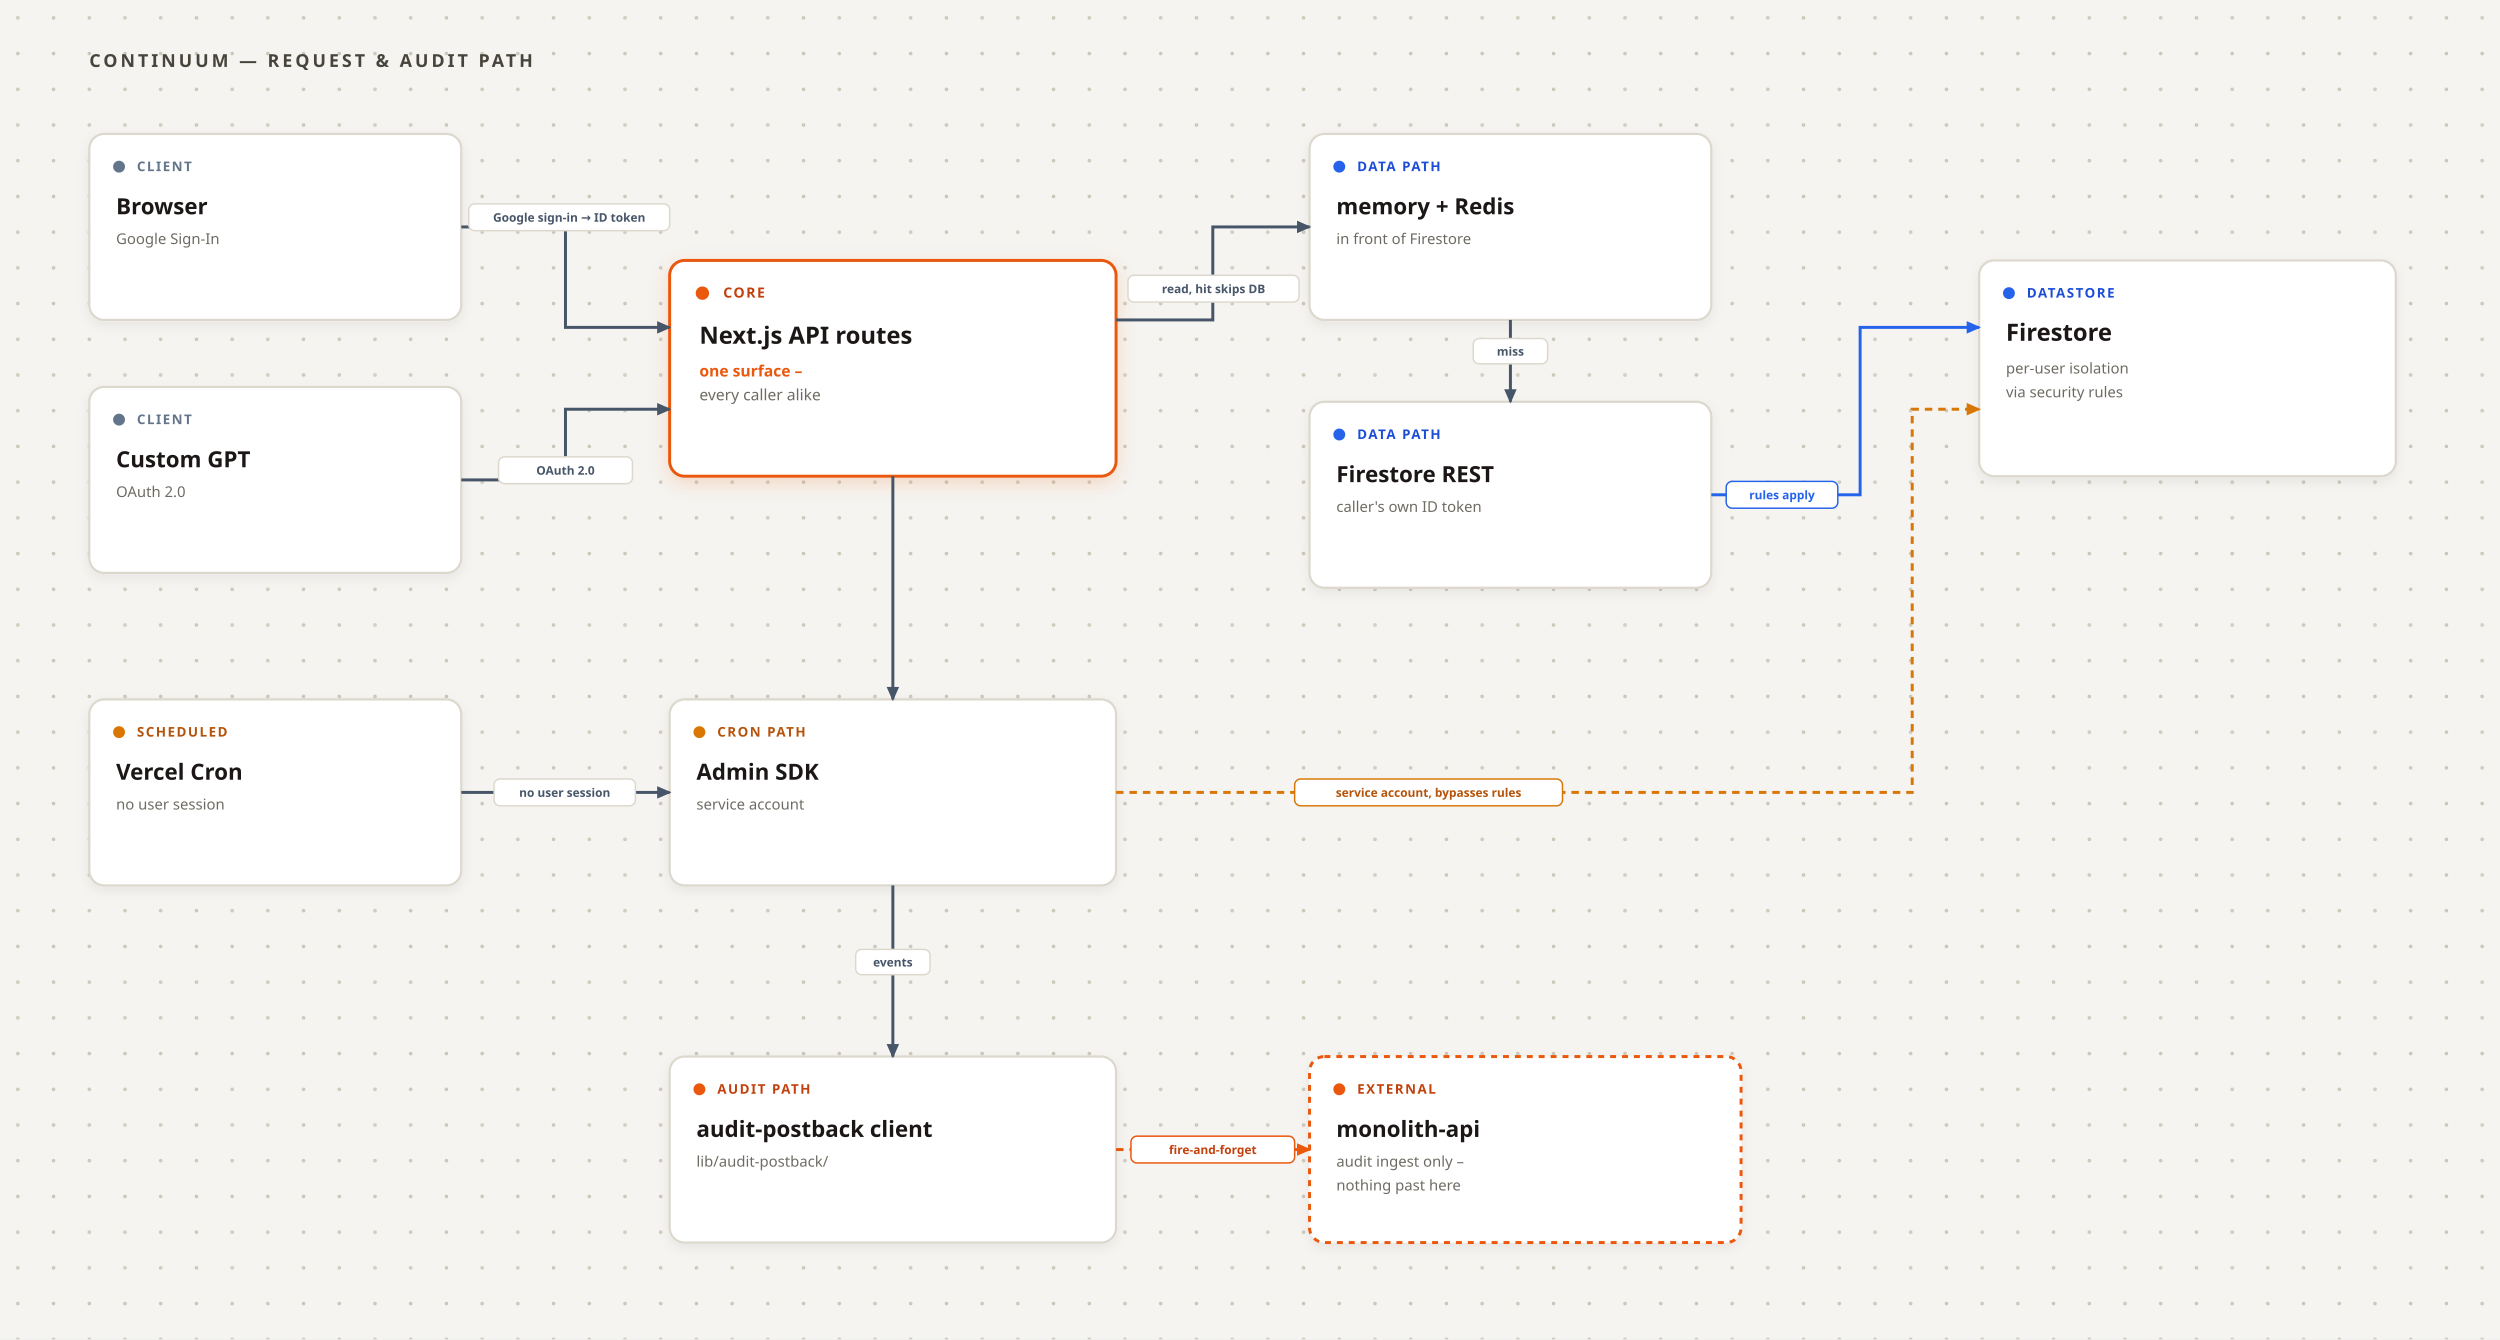
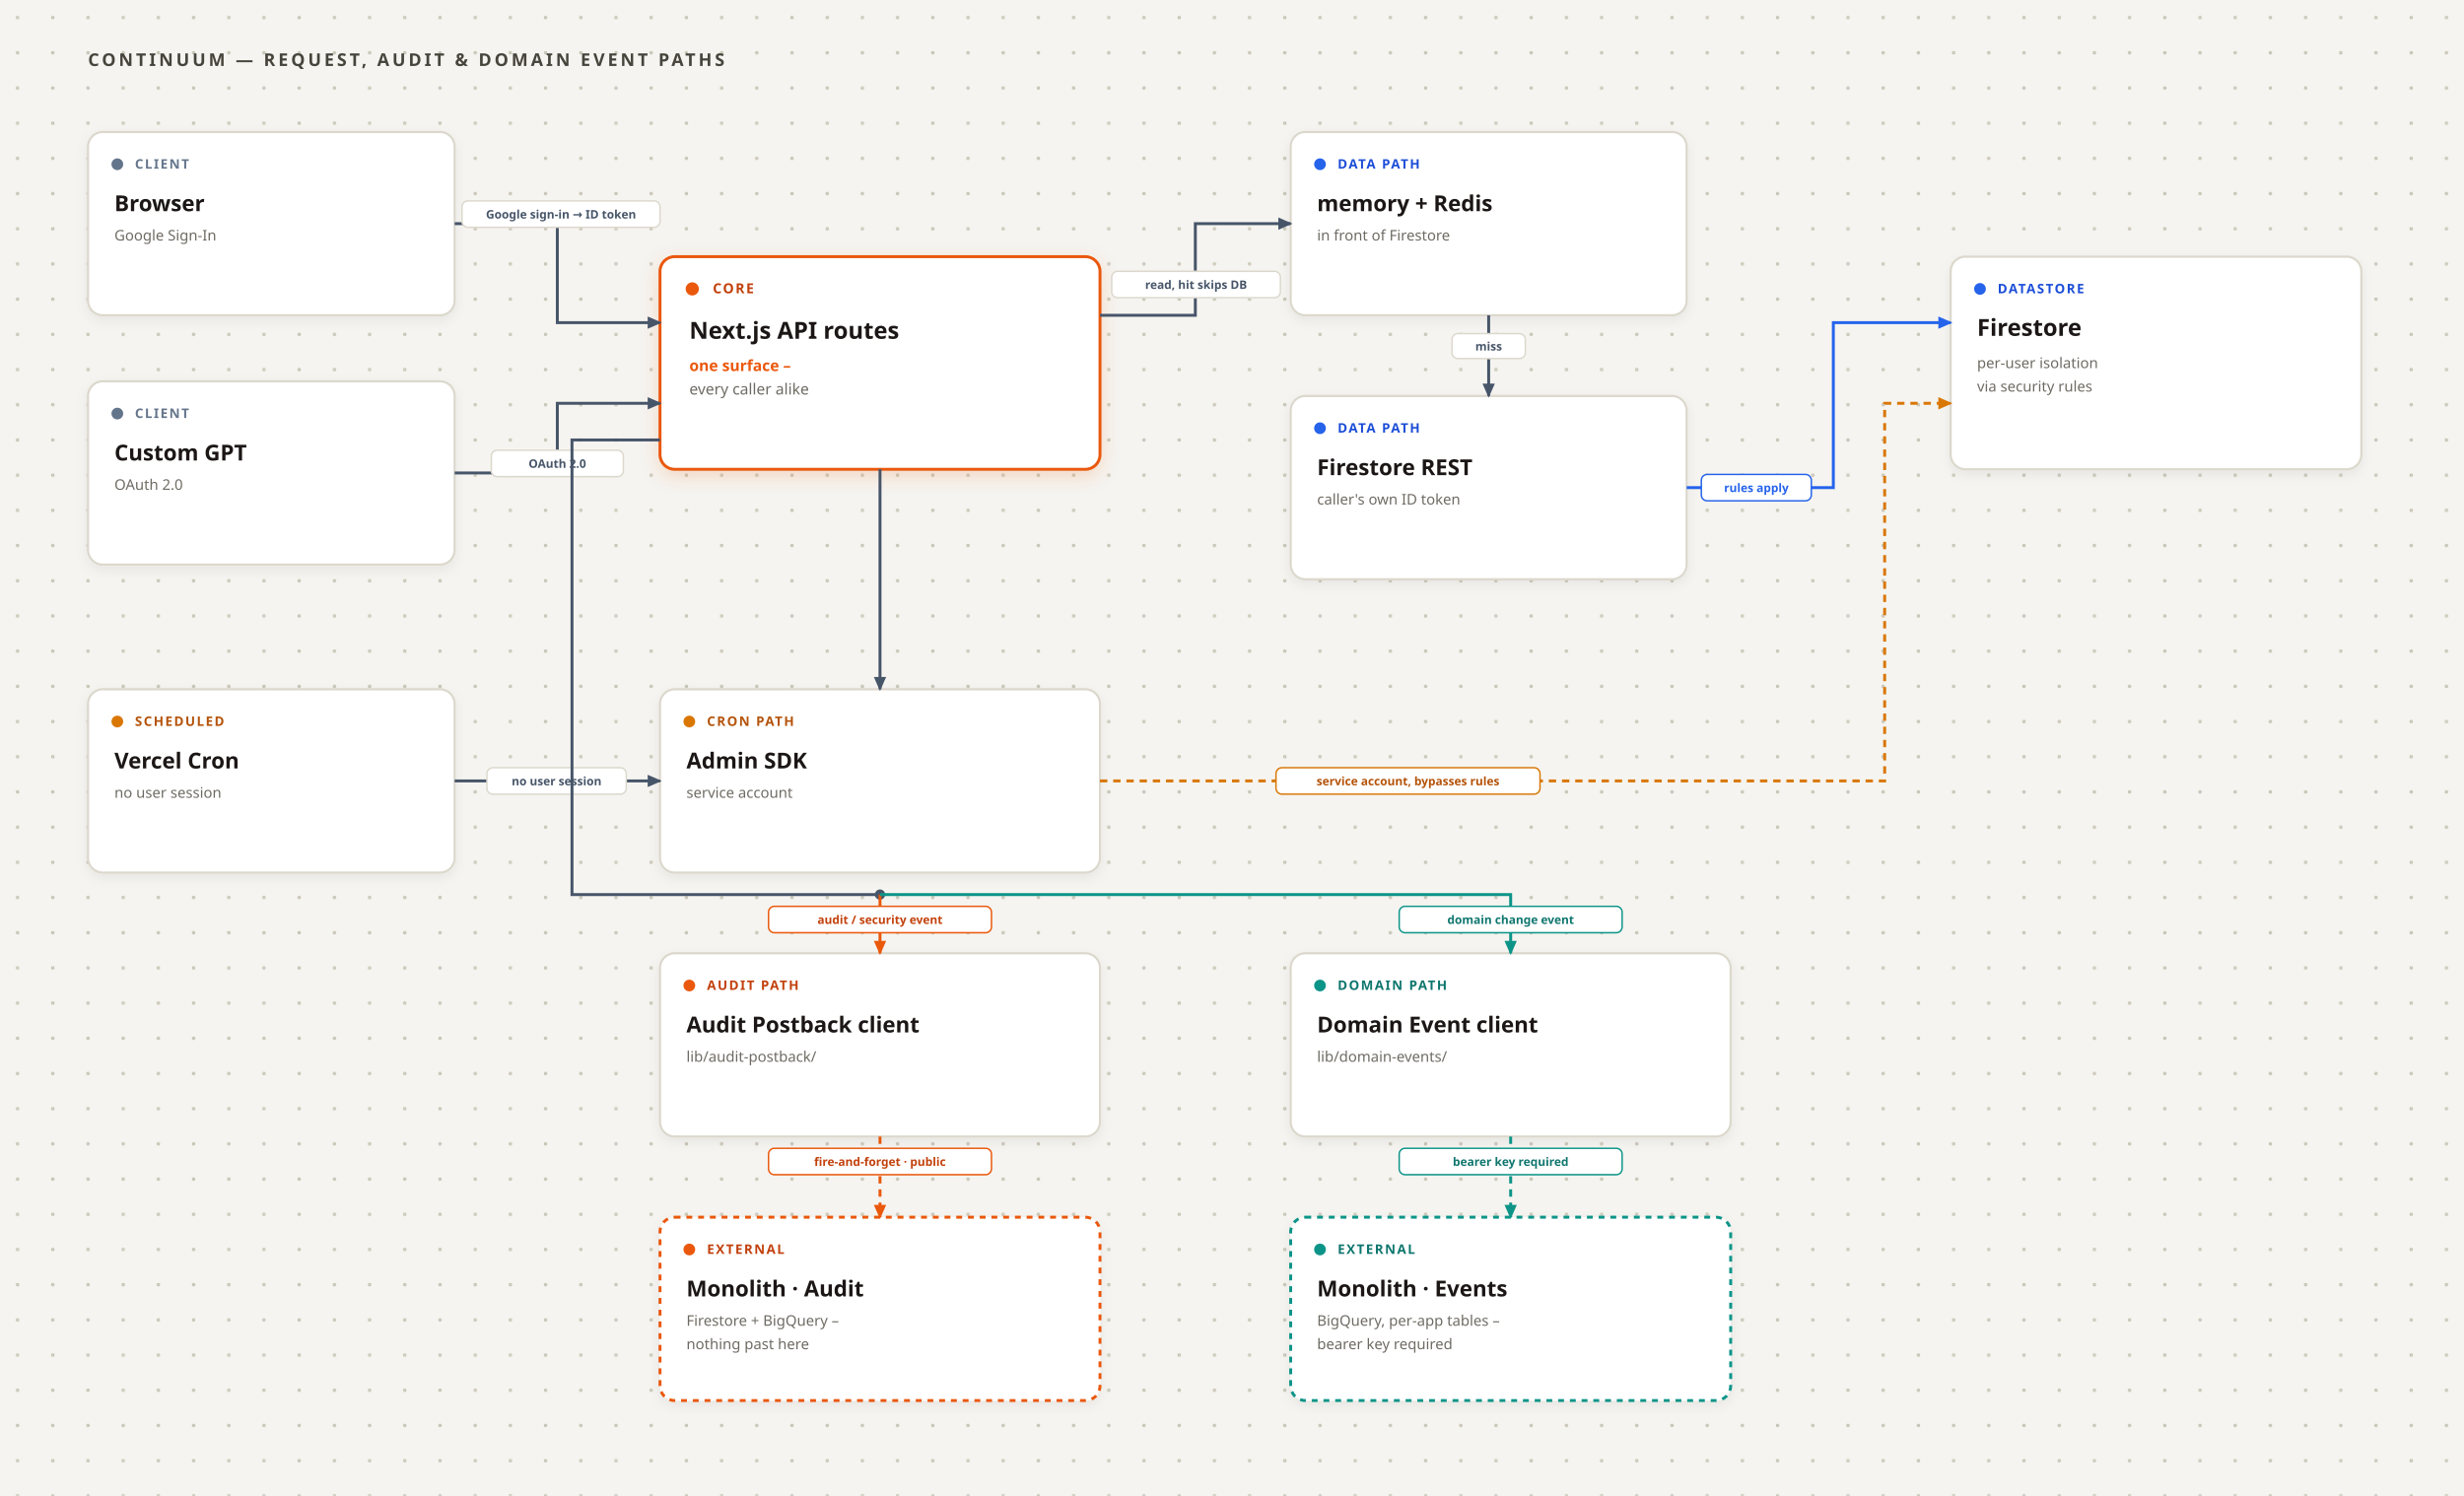
- <svg xmlns="http://www.w3.org/2000/svg" viewBox="0 0 1680 900" width="100%" height="100%" style="background:#f5f4f0; font-family:'JetBrains Mono', 'SF Mono', Consolas, sans-serif;">
+ <svg xmlns="http://www.w3.org/2000/svg" viewBox="0 0 1680 1020" width="100%" height="100%" style="background:#f5f4f0; font-family:'JetBrains Mono', 'SF Mono', Consolas, sans-serif;">
  <defs>
    <pattern id="dot-grid" width="24" height="24" patternUnits="userSpaceOnUse">
      <circle cx="12" cy="12" r="1.2" fill="#c7c3b5" />
    </pattern>
    <filter id="card-shadow" x="-8%" y="-8%" width="116%" height="120%">
      <feDropShadow dx="0" dy="3" stdDeviation="4" flood-color="#1c1917" flood-opacity="0.06" />
    </filter>
    <filter id="core-glow" x="-10%" y="-10%" width="120%" height="125%">
      <feDropShadow dx="0" dy="4" stdDeviation="6" flood-color="#ea580c" flood-opacity="0.18" />
    </filter>
    <marker id="arrow-std" viewBox="0 0 10 10" refX="7" refY="5" markerWidth="6" markerHeight="6" orient="auto-start-reverse">
      <path d="M 0 1.5 L 8 5 L 0 8.5 z" fill="#475569" />
    </marker>
    <marker id="arrow-orange" viewBox="0 0 10 10" refX="7" refY="5" markerWidth="6" markerHeight="6" orient="auto-start-reverse">
      <path d="M 0 1.5 L 8 5 L 0 8.5 z" fill="#ea580c" />
    </marker>
    <marker id="arrow-yellow" viewBox="0 0 10 10" refX="7" refY="5" markerWidth="6" markerHeight="6" orient="auto-start-reverse">
      <path d="M 0 1.5 L 8 5 L 0 8.5 z" fill="#d97706" />
    </marker>
    <marker id="arrow-blue" viewBox="0 0 10 10" refX="7" refY="5" markerWidth="6" markerHeight="6" orient="auto-start-reverse">
      <path d="M 0 1.5 L 8 5 L 0 8.5 z" fill="#2563eb" />
    </marker>
+     <marker id="arrow-teal" viewBox="0 0 10 10" refX="7" refY="5" markerWidth="6" markerHeight="6" orient="auto-start-reverse">
+       <path d="M 0 1.5 L 8 5 L 0 8.5 z" fill="#0d9488" />
+     </marker>
  </defs>
-   <rect width="1680" height="900" fill="#f5f4f0" />
-   <rect width="1680" height="900" fill="url(#dot-grid)" />
+   <rect width="1680" height="1020" fill="#f5f4f0" />
+   <rect width="1680" height="1020" fill="url(#dot-grid)" />
  <g transform="translate(60, 45)">
-     <text x="0" y="0" fill="#47443c" font-size="12" font-weight="800" letter-spacing="2">CONTINUUM — REQUEST &amp; AUDIT PATH</text>
+     <text x="0" y="0" fill="#47443c" font-size="12" font-weight="800" letter-spacing="2">CONTINUUM — REQUEST, AUDIT &amp; DOMAIN EVENT PATHS</text>
  </g>
  <g transform="translate(60, 90)" filter="url(#card-shadow)">
    <rect x="0" y="0" width="250" height="125" rx="10" fill="#ffffff" stroke="#dcd8cd" stroke-width="1.5" />
    <circle cx="20" cy="22" r="4" fill="#64748b" />
    <text x="32" y="25" fill="#64748b" font-size="9" font-weight="800" letter-spacing="1">CLIENT</text>
    <text x="18" y="54" fill="#1c1917" font-size="15" font-weight="700">Browser</text>
    <text x="18" y="74" fill="#6e6b63" font-size="10">Google Sign-In</text>
  </g>
  <g transform="translate(60, 260)" filter="url(#card-shadow)">
    <rect x="0" y="0" width="250" height="125" rx="10" fill="#ffffff" stroke="#dcd8cd" stroke-width="1.5" />
    <circle cx="20" cy="22" r="4" fill="#64748b" />
    <text x="32" y="25" fill="#64748b" font-size="9" font-weight="800" letter-spacing="1">CLIENT</text>
    <text x="18" y="54" fill="#1c1917" font-size="15" font-weight="700">Custom GPT</text>
    <text x="18" y="74" fill="#6e6b63" font-size="10">OAuth 2.0</text>
  </g>
  <g transform="translate(60, 470)" filter="url(#card-shadow)">
    <rect x="0" y="0" width="250" height="125" rx="10" fill="#ffffff" stroke="#dcd8cd" stroke-width="1.5" />
    <circle cx="20" cy="22" r="4" fill="#d97706" />
    <text x="32" y="25" fill="#b45309" font-size="9" font-weight="800" letter-spacing="1">SCHEDULED</text>
    <text x="18" y="54" fill="#1c1917" font-size="15" font-weight="700">Vercel Cron</text>
    <text x="18" y="74" fill="#6e6b63" font-size="10">no user session</text>
  </g>
  <g transform="translate(450, 175)" filter="url(#core-glow)">
    <rect x="0" y="0" width="300" height="145" rx="10" fill="#ffffff" stroke="#ea580c" stroke-width="2" />
    <circle cx="22" cy="22" r="4.5" fill="#ea580c" />
    <text x="36" y="25" fill="#c2410c" font-size="9.5" font-weight="800" letter-spacing="1">CORE</text>
    <text x="20" y="56" fill="#1c1917" font-size="16" font-weight="800">Next.js API routes</text>
    <text x="20" y="78" fill="#ea580c" font-size="10.5" font-weight="700">one surface –</text>
    <text x="20" y="94" fill="#6e6b63" font-size="10.5">every caller alike</text>
  </g>
  <g transform="translate(450, 470)" filter="url(#card-shadow)">
    <rect x="0" y="0" width="300" height="125" rx="10" fill="#ffffff" stroke="#dcd8cd" stroke-width="1.5" />
    <circle cx="20" cy="22" r="4" fill="#d97706" />
    <text x="32" y="25" fill="#b45309" font-size="9" font-weight="800" letter-spacing="1">CRON PATH</text>
    <text x="18" y="54" fill="#1c1917" font-size="15" font-weight="700">Admin SDK</text>
    <text x="18" y="74" fill="#6e6b63" font-size="10">service account</text>
  </g>
-   <g transform="translate(450, 710)" filter="url(#card-shadow)">
-     <rect x="0" y="0" width="300" height="125" rx="10" fill="#ffffff" stroke="#dcd8cd" stroke-width="1.5" />
-     <circle cx="20" cy="22" r="4" fill="#ea580c" />
-     <text x="32" y="25" fill="#c2410c" font-size="9" font-weight="800" letter-spacing="1">AUDIT PATH</text>
-     <text x="18" y="54" fill="#1c1917" font-size="15" font-weight="700">audit-postback client</text>
-     <text x="18" y="74" fill="#6e6b63" font-size="10">lib/audit-postback/</text>
-   </g>
  <g transform="translate(880, 90)" filter="url(#card-shadow)">
    <rect x="0" y="0" width="270" height="125" rx="10" fill="#ffffff" stroke="#dcd8cd" stroke-width="1.5" />
    <circle cx="20" cy="22" r="4" fill="#2563eb" />
    <text x="32" y="25" fill="#1d4ed8" font-size="9" font-weight="800" letter-spacing="1">DATA PATH</text>
    <text x="18" y="54" fill="#1c1917" font-size="15" font-weight="700">memory + Redis</text>
    <text x="18" y="74" fill="#6e6b63" font-size="10">in front of Firestore</text>
  </g>
  <g transform="translate(880, 270)" filter="url(#card-shadow)">
    <rect x="0" y="0" width="270" height="125" rx="10" fill="#ffffff" stroke="#dcd8cd" stroke-width="1.5" />
    <circle cx="20" cy="22" r="4" fill="#2563eb" />
    <text x="32" y="25" fill="#1d4ed8" font-size="9" font-weight="800" letter-spacing="1">DATA PATH</text>
    <text x="18" y="54" fill="#1c1917" font-size="15" font-weight="700">Firestore REST</text>
    <text x="18" y="74" fill="#6e6b63" font-size="10">caller's own ID token</text>
  </g>
-   <g transform="translate(880, 710)" filter="url(#card-shadow)">
-     <rect x="0" y="0" width="290" height="125" rx="10" fill="#ffffff" stroke="#ea580c" stroke-width="2" stroke-dasharray="4 4" />
-     <circle cx="20" cy="22" r="4" fill="#ea580c" />
-     <text x="32" y="25" fill="#c2410c" font-size="9" font-weight="800" letter-spacing="1">EXTERNAL</text>
-     <text x="18" y="54" fill="#1c1917" font-size="15" font-weight="700">monolith-api</text>
-     <text x="18" y="74" fill="#6e6b63" font-size="10">audit ingest only –</text>
-     <text x="18" y="90" fill="#6e6b63" font-size="10">nothing past here</text>
-   </g>
  <g transform="translate(1330, 175)" filter="url(#card-shadow)">
    <rect x="0" y="0" width="280" height="145" rx="10" fill="#ffffff" stroke="#dcd8cd" stroke-width="1.5" />
    <circle cx="20" cy="22" r="4" fill="#2563eb" />
    <text x="32" y="25" fill="#1d4ed8" font-size="9" font-weight="800" letter-spacing="1">DATASTORE</text>
    <text x="18" y="54" fill="#1c1917" font-size="16" font-weight="800">Firestore</text>
    <text x="18" y="76" fill="#6e6b63" font-size="10">per-user isolation</text>
    <text x="18" y="92" fill="#6e6b63" font-size="10">via security rules</text>
+   </g>
+   <g transform="translate(450, 650)" filter="url(#card-shadow)">
+     <rect x="0" y="0" width="300" height="125" rx="10" fill="#ffffff" stroke="#dcd8cd" stroke-width="1.5" />
+     <circle cx="20" cy="22" r="4" fill="#ea580c" />
+     <text x="32" y="25" fill="#c2410c" font-size="9" font-weight="800" letter-spacing="1">AUDIT PATH</text>
+     <text x="18" y="54" fill="#1c1917" font-size="15" font-weight="700">Audit Postback client</text>
+     <text x="18" y="74" fill="#6e6b63" font-size="10">lib/audit-postback/</text>
+   </g>
+   <g transform="translate(450, 830)" filter="url(#card-shadow)">
+     <rect x="0" y="0" width="300" height="125" rx="10" fill="#ffffff" stroke="#ea580c" stroke-width="2" stroke-dasharray="4 4" />
+     <circle cx="20" cy="22" r="4" fill="#ea580c" />
+     <text x="32" y="25" fill="#c2410c" font-size="9" font-weight="800" letter-spacing="1">EXTERNAL</text>
+     <text x="18" y="54" fill="#1c1917" font-size="15" font-weight="700">Monolith · Audit</text>
+     <text x="18" y="74" fill="#6e6b63" font-size="10">Firestore + BigQuery –</text>
+     <text x="18" y="90" fill="#6e6b63" font-size="10">nothing past here</text>
+   </g>
+   <g transform="translate(880, 650)" filter="url(#card-shadow)">
+     <rect x="0" y="0" width="300" height="125" rx="10" fill="#ffffff" stroke="#dcd8cd" stroke-width="1.5" />
+     <circle cx="20" cy="22" r="4" fill="#0d9488" />
+     <text x="32" y="25" fill="#0f766e" font-size="9" font-weight="800" letter-spacing="1">DOMAIN PATH</text>
+     <text x="18" y="54" fill="#1c1917" font-size="15" font-weight="700">Domain Event client</text>
+     <text x="18" y="74" fill="#6e6b63" font-size="10">lib/domain-events/</text>
+   </g>
+   <g transform="translate(880, 830)" filter="url(#card-shadow)">
+     <rect x="0" y="0" width="300" height="125" rx="10" fill="#ffffff" stroke="#0d9488" stroke-width="2" stroke-dasharray="4 4" />
+     <circle cx="20" cy="22" r="4" fill="#0d9488" />
+     <text x="32" y="25" fill="#0f766e" font-size="9" font-weight="800" letter-spacing="1">EXTERNAL</text>
+     <text x="18" y="54" fill="#1c1917" font-size="15" font-weight="700">Monolith · Events</text>
+     <text x="18" y="74" fill="#6e6b63" font-size="10">BigQuery, per-app tables –</text>
+     <text x="18" y="90" fill="#6e6b63" font-size="10">bearer key required</text>
  </g>
  <path d="M 310 152.5 L 380 152.5 L 380 220 L 450 220" fill="none" stroke="#475569" stroke-width="2" marker-end="url(#arrow-std)" />
  <g transform="translate(315, 137)">
    <rect x="0" y="0" width="135" height="18" rx="4" fill="#ffffff" stroke="#dcd8cd" stroke-width="1" />
    <text x="67.5" y="12" fill="#475569" font-size="8" font-weight="700" text-anchor="middle">Google sign-in → ID token</text>
  </g>
  <path d="M 310 322.5 L 380 322.5 L 380 275 L 450 275" fill="none" stroke="#475569" stroke-width="2" marker-end="url(#arrow-std)" />
  <g transform="translate(335, 307)">
    <rect x="0" y="0" width="90" height="18" rx="4" fill="#ffffff" stroke="#dcd8cd" stroke-width="1" />
    <text x="45" y="12" fill="#475569" font-size="8" font-weight="700" text-anchor="middle">OAuth 2.0</text>
  </g>
  <path d="M 310 532.5 L 450 532.5" fill="none" stroke="#475569" stroke-width="2" marker-end="url(#arrow-std)" />
  <g transform="translate(332, 523.5)">
    <rect x="0" y="0" width="95" height="18" rx="4" fill="#ffffff" stroke="#dcd8cd" stroke-width="1" />
    <text x="47.5" y="12" fill="#475569" font-size="8" font-weight="700" text-anchor="middle">no user session</text>
  </g>
  <path d="M 750 215 L 815 215 L 815 152.5 L 880 152.5" fill="none" stroke="#475569" stroke-width="2" marker-end="url(#arrow-std)" />
  <g transform="translate(758, 185)">
    <rect x="0" y="0" width="115" height="18" rx="4" fill="#ffffff" stroke="#dcd8cd" stroke-width="1" />
    <text x="57.5" y="12" fill="#475569" font-size="8" font-weight="700" text-anchor="middle">read, hit skips DB</text>
  </g>
  <path d="M 1015 215 L 1015 270" fill="none" stroke="#475569" stroke-width="2" marker-end="url(#arrow-std)" />
  <g transform="translate(990, 227.5)">
    <rect x="0" y="0" width="50" height="17" rx="4" fill="#ffffff" stroke="#dcd8cd" stroke-width="1" />
    <text x="25" y="11.5" fill="#475569" font-size="8" font-weight="700" text-anchor="middle">miss</text>
  </g>
  <path d="M 1150 332.5 L 1250 332.5 L 1250 220 L 1330 220" fill="none" stroke="#2563eb" stroke-width="2" marker-end="url(#arrow-blue)" />
  <g transform="translate(1160, 323.5)">
    <rect x="0" y="0" width="75" height="18" rx="4" fill="#ffffff" stroke="#2563eb" stroke-width="1" />
    <text x="37.5" y="12" fill="#2563eb" font-size="8" font-weight="700" text-anchor="middle">rules apply</text>
  </g>
  <path d="M 600 320 L 600 470" fill="none" stroke="#475569" stroke-width="2" marker-end="url(#arrow-std)" />
  <path d="M 750 532.5 L 1285 532.5 L 1285 275 L 1330 275" fill="none" stroke="#d97706" stroke-width="2" stroke-dasharray="5 4" marker-end="url(#arrow-yellow)" />
  <g transform="translate(870, 523.5)">
    <rect x="0" y="0" width="180" height="18" rx="4" fill="#ffffff" stroke="#d97706" stroke-width="1" />
    <text x="90" y="12" fill="#b45309" font-size="8" font-weight="800" text-anchor="middle">service account, bypasses rules</text>
  </g>
-   <path d="M 600 595 L 600 710" fill="none" stroke="#475569" stroke-width="2" marker-end="url(#arrow-std)" />
-   <g transform="translate(575, 638)">
-     <rect x="0" y="0" width="50" height="17" rx="4" fill="#ffffff" stroke="#dcd8cd" stroke-width="1" />
-     <text x="25" y="11.5" fill="#475569" font-size="8" font-weight="700" text-anchor="middle">events</text>
+   <path d="M 450 300 L 390 300 L 390 610 L 600 610" fill="none" stroke="#475569" stroke-width="2" />
+   <circle cx="600" cy="610" r="3.5" fill="#475569" />
+   <path d="M 600 610 L 600 650" fill="none" stroke="#ea580c" stroke-width="2" marker-end="url(#arrow-orange)" />
+   <g transform="translate(524, 618)">
+     <rect x="0" y="0" width="152" height="18" rx="4" fill="#ffffff" stroke="#ea580c" stroke-width="1" />
+     <text x="76" y="12" fill="#c2410c" font-size="8" font-weight="800" text-anchor="middle">audit / security event</text>
  </g>
-   <path d="M 750 772.5 L 880 772.5" fill="none" stroke="#ea580c" stroke-width="2" stroke-dasharray="5 4" marker-end="url(#arrow-orange)" />
-   <g transform="translate(760, 763.5)">
-     <rect x="0" y="0" width="110" height="18" rx="4" fill="#ffffff" stroke="#ea580c" stroke-width="1" />
-     <text x="55" y="12" fill="#c2410c" font-size="8" font-weight="800" text-anchor="middle">fire-and-forget</text>
+   <path d="M 600 610 L 1030 610 L 1030 650" fill="none" stroke="#0d9488" stroke-width="2" marker-end="url(#arrow-teal)" />
+   <g transform="translate(954, 618)">
+     <rect x="0" y="0" width="152" height="18" rx="4" fill="#ffffff" stroke="#0d9488" stroke-width="1" />
+     <text x="76" y="12" fill="#0f766e" font-size="8" font-weight="800" text-anchor="middle">domain change event</text>
+   </g>
+   <path d="M 600 775 L 600 830" fill="none" stroke="#ea580c" stroke-width="2" stroke-dasharray="5 4" marker-end="url(#arrow-orange)" />
+   <g transform="translate(524, 783)">
+     <rect x="0" y="0" width="152" height="18" rx="4" fill="#ffffff" stroke="#ea580c" stroke-width="1" />
+     <text x="76" y="12" fill="#c2410c" font-size="8" font-weight="800" text-anchor="middle">fire-and-forget · public</text>
+   </g>
+   <path d="M 1030 775 L 1030 830" fill="none" stroke="#0d9488" stroke-width="2" stroke-dasharray="5 4" marker-end="url(#arrow-teal)" />
+   <g transform="translate(954, 783)">
+     <rect x="0" y="0" width="152" height="18" rx="4" fill="#ffffff" stroke="#0d9488" stroke-width="1" />
+     <text x="76" y="12" fill="#0f766e" font-size="8" font-weight="800" text-anchor="middle">bearer key required</text>
  </g>
</svg>
